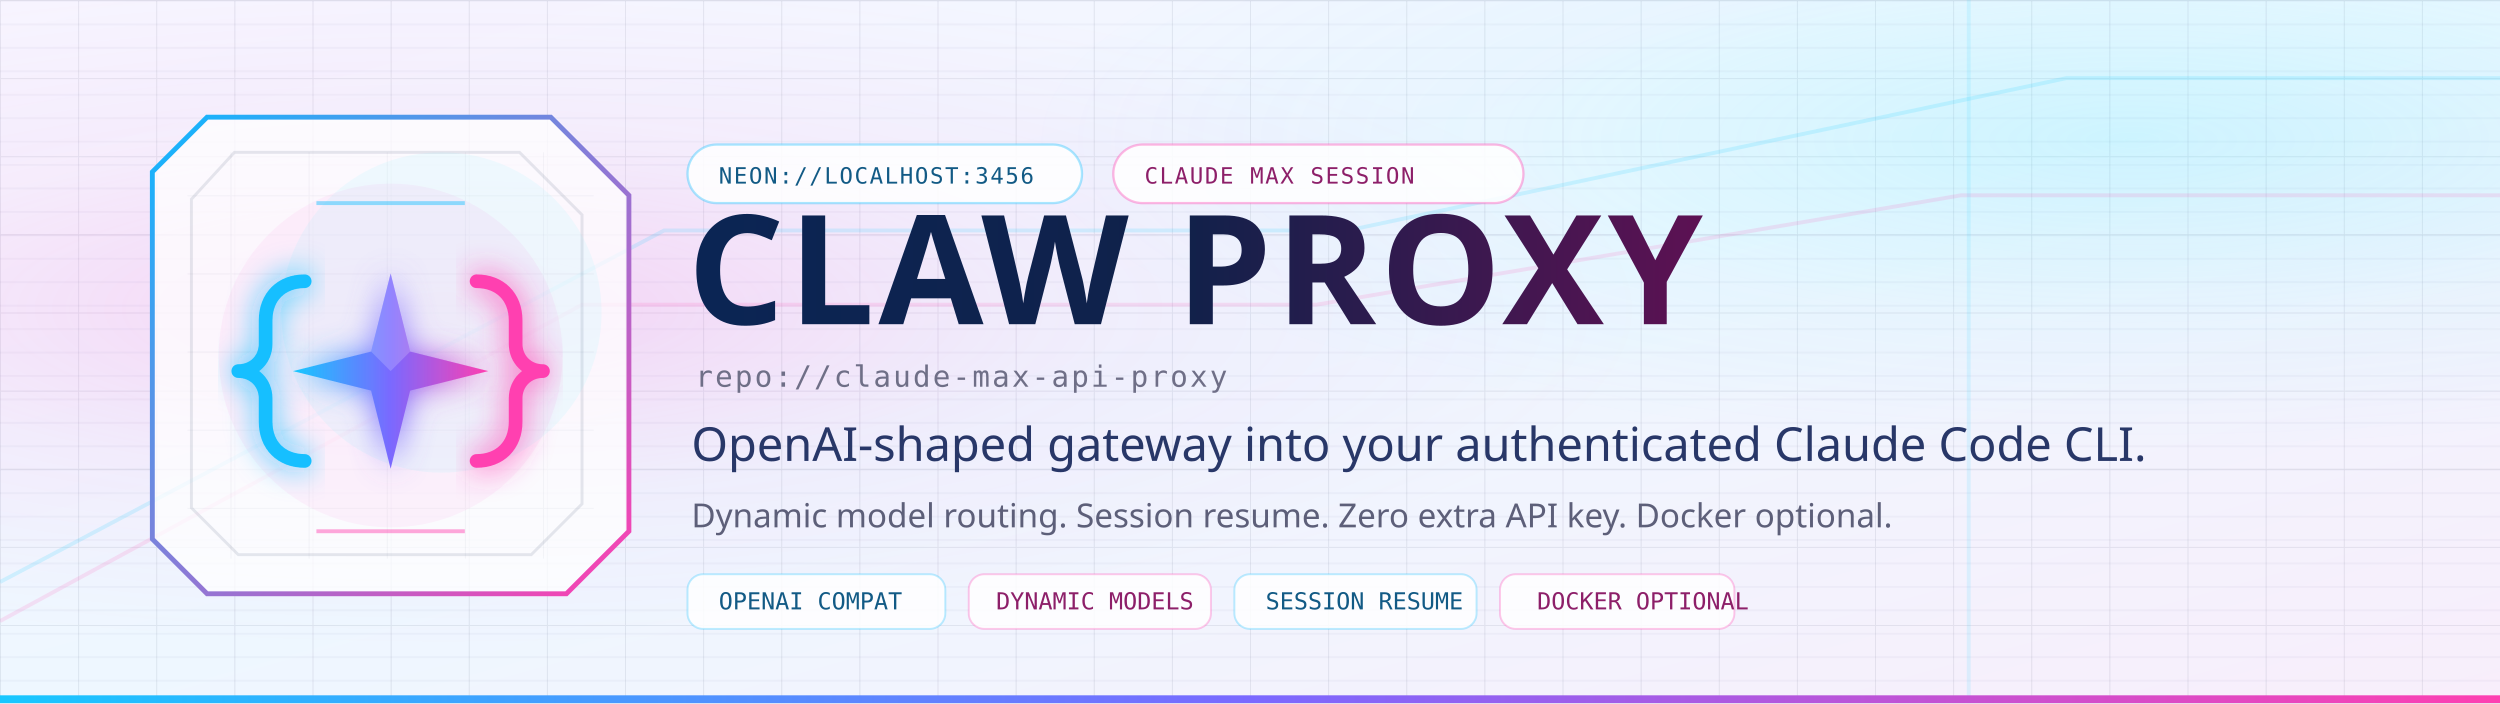
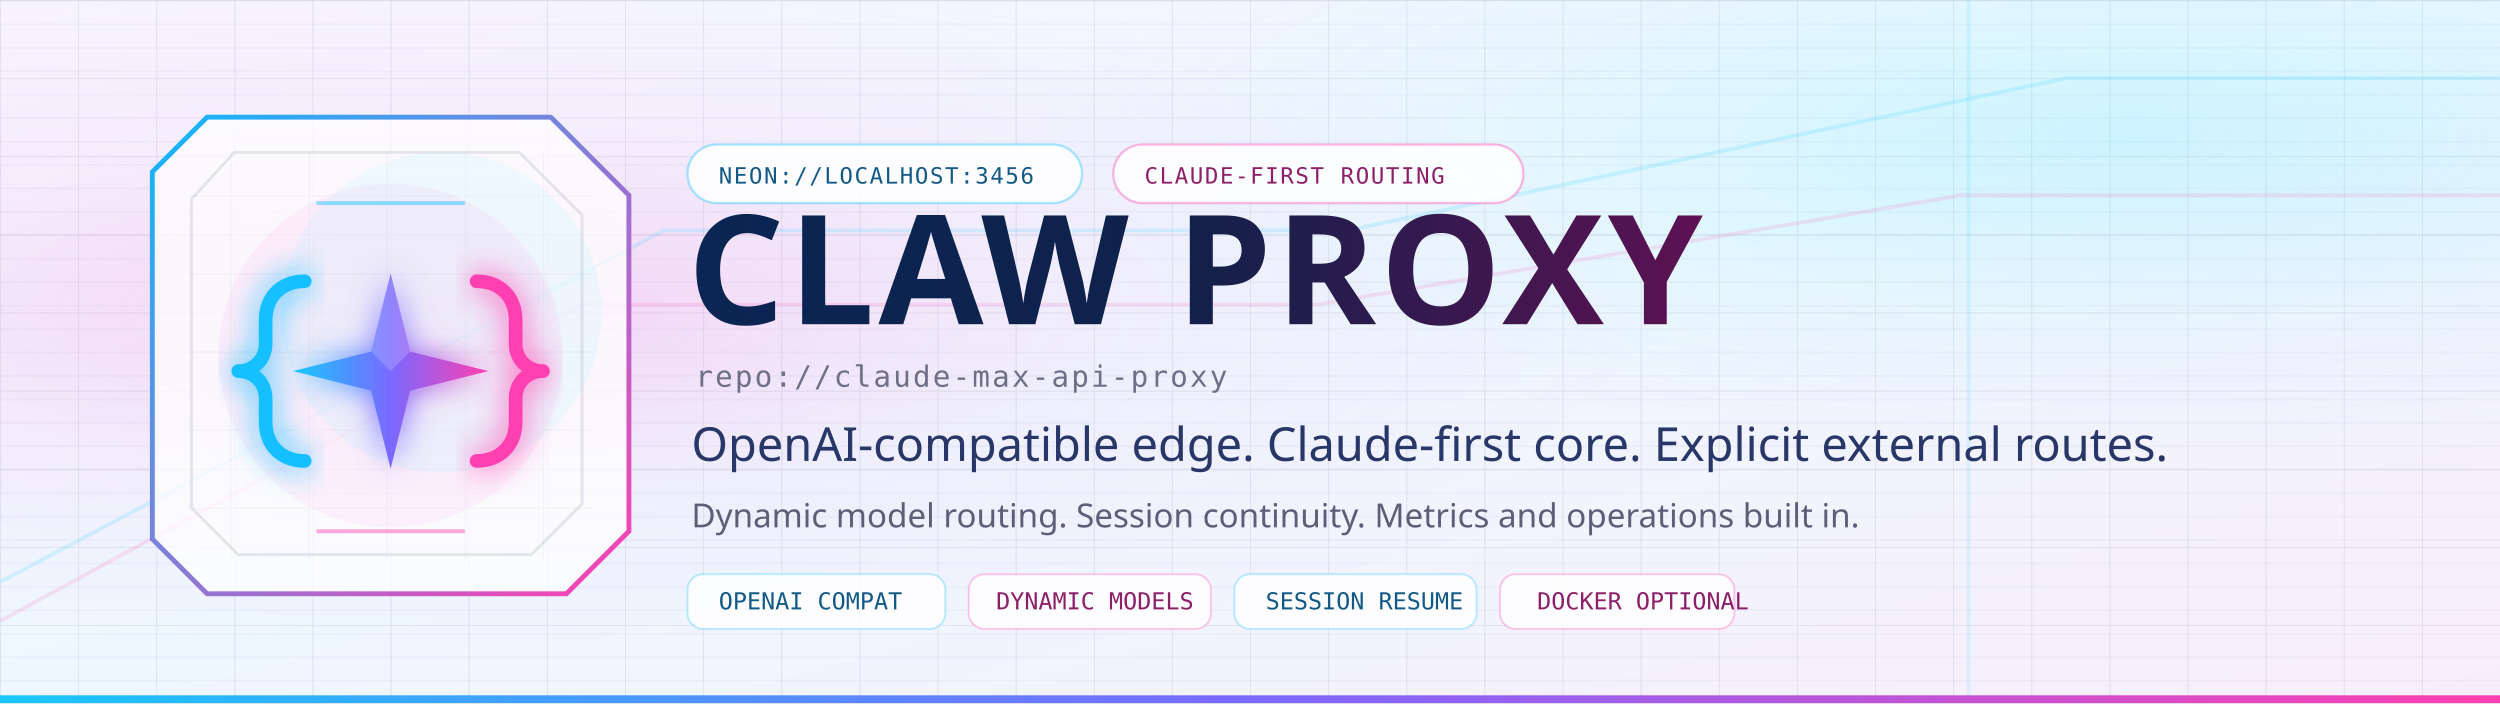
<svg xmlns="http://www.w3.org/2000/svg" width="1280" height="360" viewBox="0 0 1280 360" role="img" aria-label="Claw Proxy banner">
  <defs>
    <linearGradient id="bg" x1="0%" y1="0%" x2="100%" y2="100%">
      <stop offset="0%" stop-color="#f7f5ff" />
      <stop offset="50%" stop-color="#eef7ff" />
      <stop offset="100%" stop-color="#f8eefb" />
    </linearGradient>
    <radialGradient id="pinkGlow" cx="18%" cy="44%" r="48%">
      <stop offset="0%" stop-color="#ff4acb" stop-opacity="0.20" />
      <stop offset="55%" stop-color="#ff4acb" stop-opacity="0.05" />
      <stop offset="100%" stop-color="#ff4acb" stop-opacity="0" />
    </radialGradient>
    <radialGradient id="cyanGlow" cx="85%" cy="20%" r="44%">
      <stop offset="0%" stop-color="#35e9ff" stop-opacity="0.18" />
      <stop offset="58%" stop-color="#35e9ff" stop-opacity="0.05" />
      <stop offset="100%" stop-color="#35e9ff" stop-opacity="0" />
    </radialGradient>
    <linearGradient id="frame" x1="0%" y1="0%" x2="100%" y2="100%">
      <stop offset="0%" stop-color="#0fb8ff" />
      <stop offset="100%" stop-color="#ff3fb0" />
    </linearGradient>
    <linearGradient id="title" x1="0%" y1="0%" x2="100%" y2="0%">
      <stop offset="0%" stop-color="#0b2554" />
      <stop offset="48%" stop-color="#10214a" />
      <stop offset="100%" stop-color="#5d1153" />
    </linearGradient>
    <linearGradient id="accent" x1="0%" y1="0%" x2="100%" y2="0%">
      <stop offset="0%" stop-color="#17c8ff" />
      <stop offset="50%" stop-color="#7a69ff" />
      <stop offset="100%" stop-color="#ff3fb0" />
    </linearGradient>
    <pattern id="grid" x="0" y="0" width="40" height="40" patternUnits="userSpaceOnUse">
      <path d="M 40 0 L 0 0 0 40" fill="none" stroke="#10214a" stroke-opacity="0.08" stroke-width="1" />
    </pattern>
    <pattern id="scan" x="0" y="0" width="12" height="12" patternUnits="userSpaceOnUse">
      <rect x="0" y="0" width="12" height="1" fill="#10214a" fill-opacity="0.03" />
    </pattern>
    <filter id="softGlow" x="-30%" y="-30%" width="160%" height="160%">
      <feGaussianBlur stdDeviation="8" result="blur" />
      <feMerge>
        <feMergeNode in="blur" />
        <feMergeNode in="SourceGraphic" />
      </feMerge>
    </filter>
  </defs>
  <rect width="1280" height="360" fill="url(#bg)" />
  <rect width="1280" height="360" fill="url(#grid)" />
  <rect width="1280" height="360" fill="url(#scan)" />
  <rect width="1280" height="360" fill="url(#pinkGlow)" />
  <rect width="1280" height="360" fill="url(#cyanGlow)" />
  <path d="M0 298 L340 118 L690 118 L1058 40 L1280 40" stroke="#1ac8ff" stroke-opacity="0.16" stroke-width="2" fill="none" />
  <path d="M0 318 L298 156 L674 156 L1004 100 L1280 100" stroke="#ff3fb0" stroke-opacity="0.13" stroke-width="2" fill="none" />
  <path d="M1008 0 L1008 360" stroke="#1ac8ff" stroke-opacity="0.12" stroke-width="2" />
  <g transform="translate(78 60)">
    <path d="M28 0 H204 L244 40 V212 L212 244 H28 L0 216 V28 Z" fill="#ffffff" fill-opacity="0.74" stroke="url(#frame)" stroke-width="2.5" />
    <path d="M42 18 H188 L220 50 V198 L194 224 H44 L20 200 V42 Z" fill="none" stroke="#10214a" stroke-opacity="0.10" stroke-width="1.5" />
    <rect x="18" y="18" width="208" height="208" fill="url(#grid)" opacity="0.45" />
    <circle cx="122" cy="122" r="88" fill="#ff4acb" fill-opacity="0.06" />
    <circle cx="148" cy="100" r="82" fill="#35e9ff" fill-opacity="0.07" />
    <path d="M78 84              C66 84 58 92 58 104              L58 116              C58 124 52 130 44 130              C52 130 58 136 58 144              L58 156              C58 168 66 176 78 176" fill="none" stroke="#14bfff" stroke-width="7" stroke-linecap="round" stroke-linejoin="round" filter="url(#softGlow)" />
    <path d="M166 84              C178 84 186 92 186 104              L186 116              C186 124 192 130 200 130              C192 130 186 136 186 144              L186 156              C186 168 178 176 166 176" fill="none" stroke="#ff3fb0" stroke-width="7" stroke-linecap="round" stroke-linejoin="round" filter="url(#softGlow)" />
    <g transform="translate(122 130)" filter="url(#softGlow)">
      <path d="M0,-50 L10,-10 L50,0 L10,10 L0,50 L-10,10 L-50,0 L-10,-10 Z" fill="url(#accent)" />
      <path d="M0,-50 L10,-10 L0,0 L-10,-10 Z" fill="#ffffff" fill-opacity="0.18" />
    </g>
    <path d="M84 44 L160 44" stroke="#14bfff" stroke-opacity="0.45" stroke-width="2" />
    <path d="M84 212 L160 212" stroke="#ff3fb0" stroke-opacity="0.45" stroke-width="2" />
  </g>
  <g transform="translate(352 0)">
    <g transform="translate(0 74)">
      <rect x="0" y="0" width="202" height="30" rx="15" fill="#ffffff" fill-opacity="0.86" stroke="#14bfff" stroke-opacity="0.36" stroke-width="1.2" />
      <text x="16" y="20" font-family="ui-monospace, Menlo, Monaco, monospace" font-size="11.5" fill="#125a85" letter-spacing="0.8">NEON://LOCALHOST:3456</text>
    </g>
    <g transform="translate(218 74)">
      <rect x="0" y="0" width="210" height="30" rx="15" fill="#ffffff" fill-opacity="0.86" stroke="#ff3fb0" stroke-opacity="0.36" stroke-width="1.2" />
-       <text x="16" y="20" font-family="ui-monospace, Menlo, Monaco, monospace" font-size="11.5" fill="#8d1f69" letter-spacing="0.8">CLAUDE MAX SESSION</text>
+       <text x="16" y="20" font-family="ui-monospace, Menlo, Monaco, monospace" font-size="11.5" fill="#8d1f69" letter-spacing="0.8">CLAUDE-FIRST ROUTING</text>
    </g>
    <text x="0" y="166" font-family="ui-sans-serif, 'Segoe UI', sans-serif" font-size="78" font-weight="800" letter-spacing="2" fill="url(#title)">CLAW PROXY</text>
    <text x="4" y="198" font-family="ui-monospace, Menlo, Monaco, monospace" font-size="15" fill="#6f6f87" letter-spacing="1.1">repo://claude-max-api-proxy</text>
-     <text x="2" y="236" font-family="ui-sans-serif, 'Segoe UI', sans-serif" font-size="24" fill="#283768">OpenAI-shaped gateway into your authenticated Claude Code CLI.</text>
-     <text x="2" y="270" font-family="ui-sans-serif, 'Segoe UI', sans-serif" font-size="17" fill="#5d5f79">Dynamic model routing. Session resume. Zero extra API key. Docker optional.</text>
+     <text x="2" y="236" font-family="ui-sans-serif, 'Segoe UI', sans-serif" font-size="24" fill="#283768">OpenAI-compatible edge. Claude-first core. Explicit external routes.</text>
+     <text x="2" y="270" font-family="ui-sans-serif, 'Segoe UI', sans-serif" font-size="17" fill="#5d5f79">Dynamic model routing. Session continuity. Metrics and operations built in.</text>
    <g transform="translate(0 294)" font-family="ui-monospace, Menlo, Monaco, monospace" font-size="12">
      <g>
        <rect x="0" y="0" width="132" height="28" rx="8" fill="#ffffff" fill-opacity="0.84" stroke="#14bfff" stroke-opacity="0.28" stroke-width="1" />
        <text x="16" y="18" fill="#125a85">OPENAI COMPAT</text>
      </g>
      <g transform="translate(144 0)">
        <rect x="0" y="0" width="124" height="28" rx="8" fill="#ffffff" fill-opacity="0.84" stroke="#ff3fb0" stroke-opacity="0.28" stroke-width="1" />
        <text x="14" y="18" fill="#8d1f69">DYNAMIC MODELS</text>
      </g>
      <g transform="translate(280 0)">
        <rect x="0" y="0" width="124" height="28" rx="8" fill="#ffffff" fill-opacity="0.84" stroke="#14bfff" stroke-opacity="0.28" stroke-width="1" />
        <text x="16" y="18" fill="#125a85">SESSION RESUME</text>
      </g>
      <g transform="translate(416 0)">
        <rect x="0" y="0" width="120" height="28" rx="8" fill="#ffffff" fill-opacity="0.84" stroke="#ff3fb0" stroke-opacity="0.28" stroke-width="1" />
        <text x="19" y="18" fill="#8d1f69">DOCKER OPTIONAL</text>
      </g>
    </g>
  </g>
  <rect x="0" y="356" width="1280" height="4" fill="url(#accent)" />
</svg>
